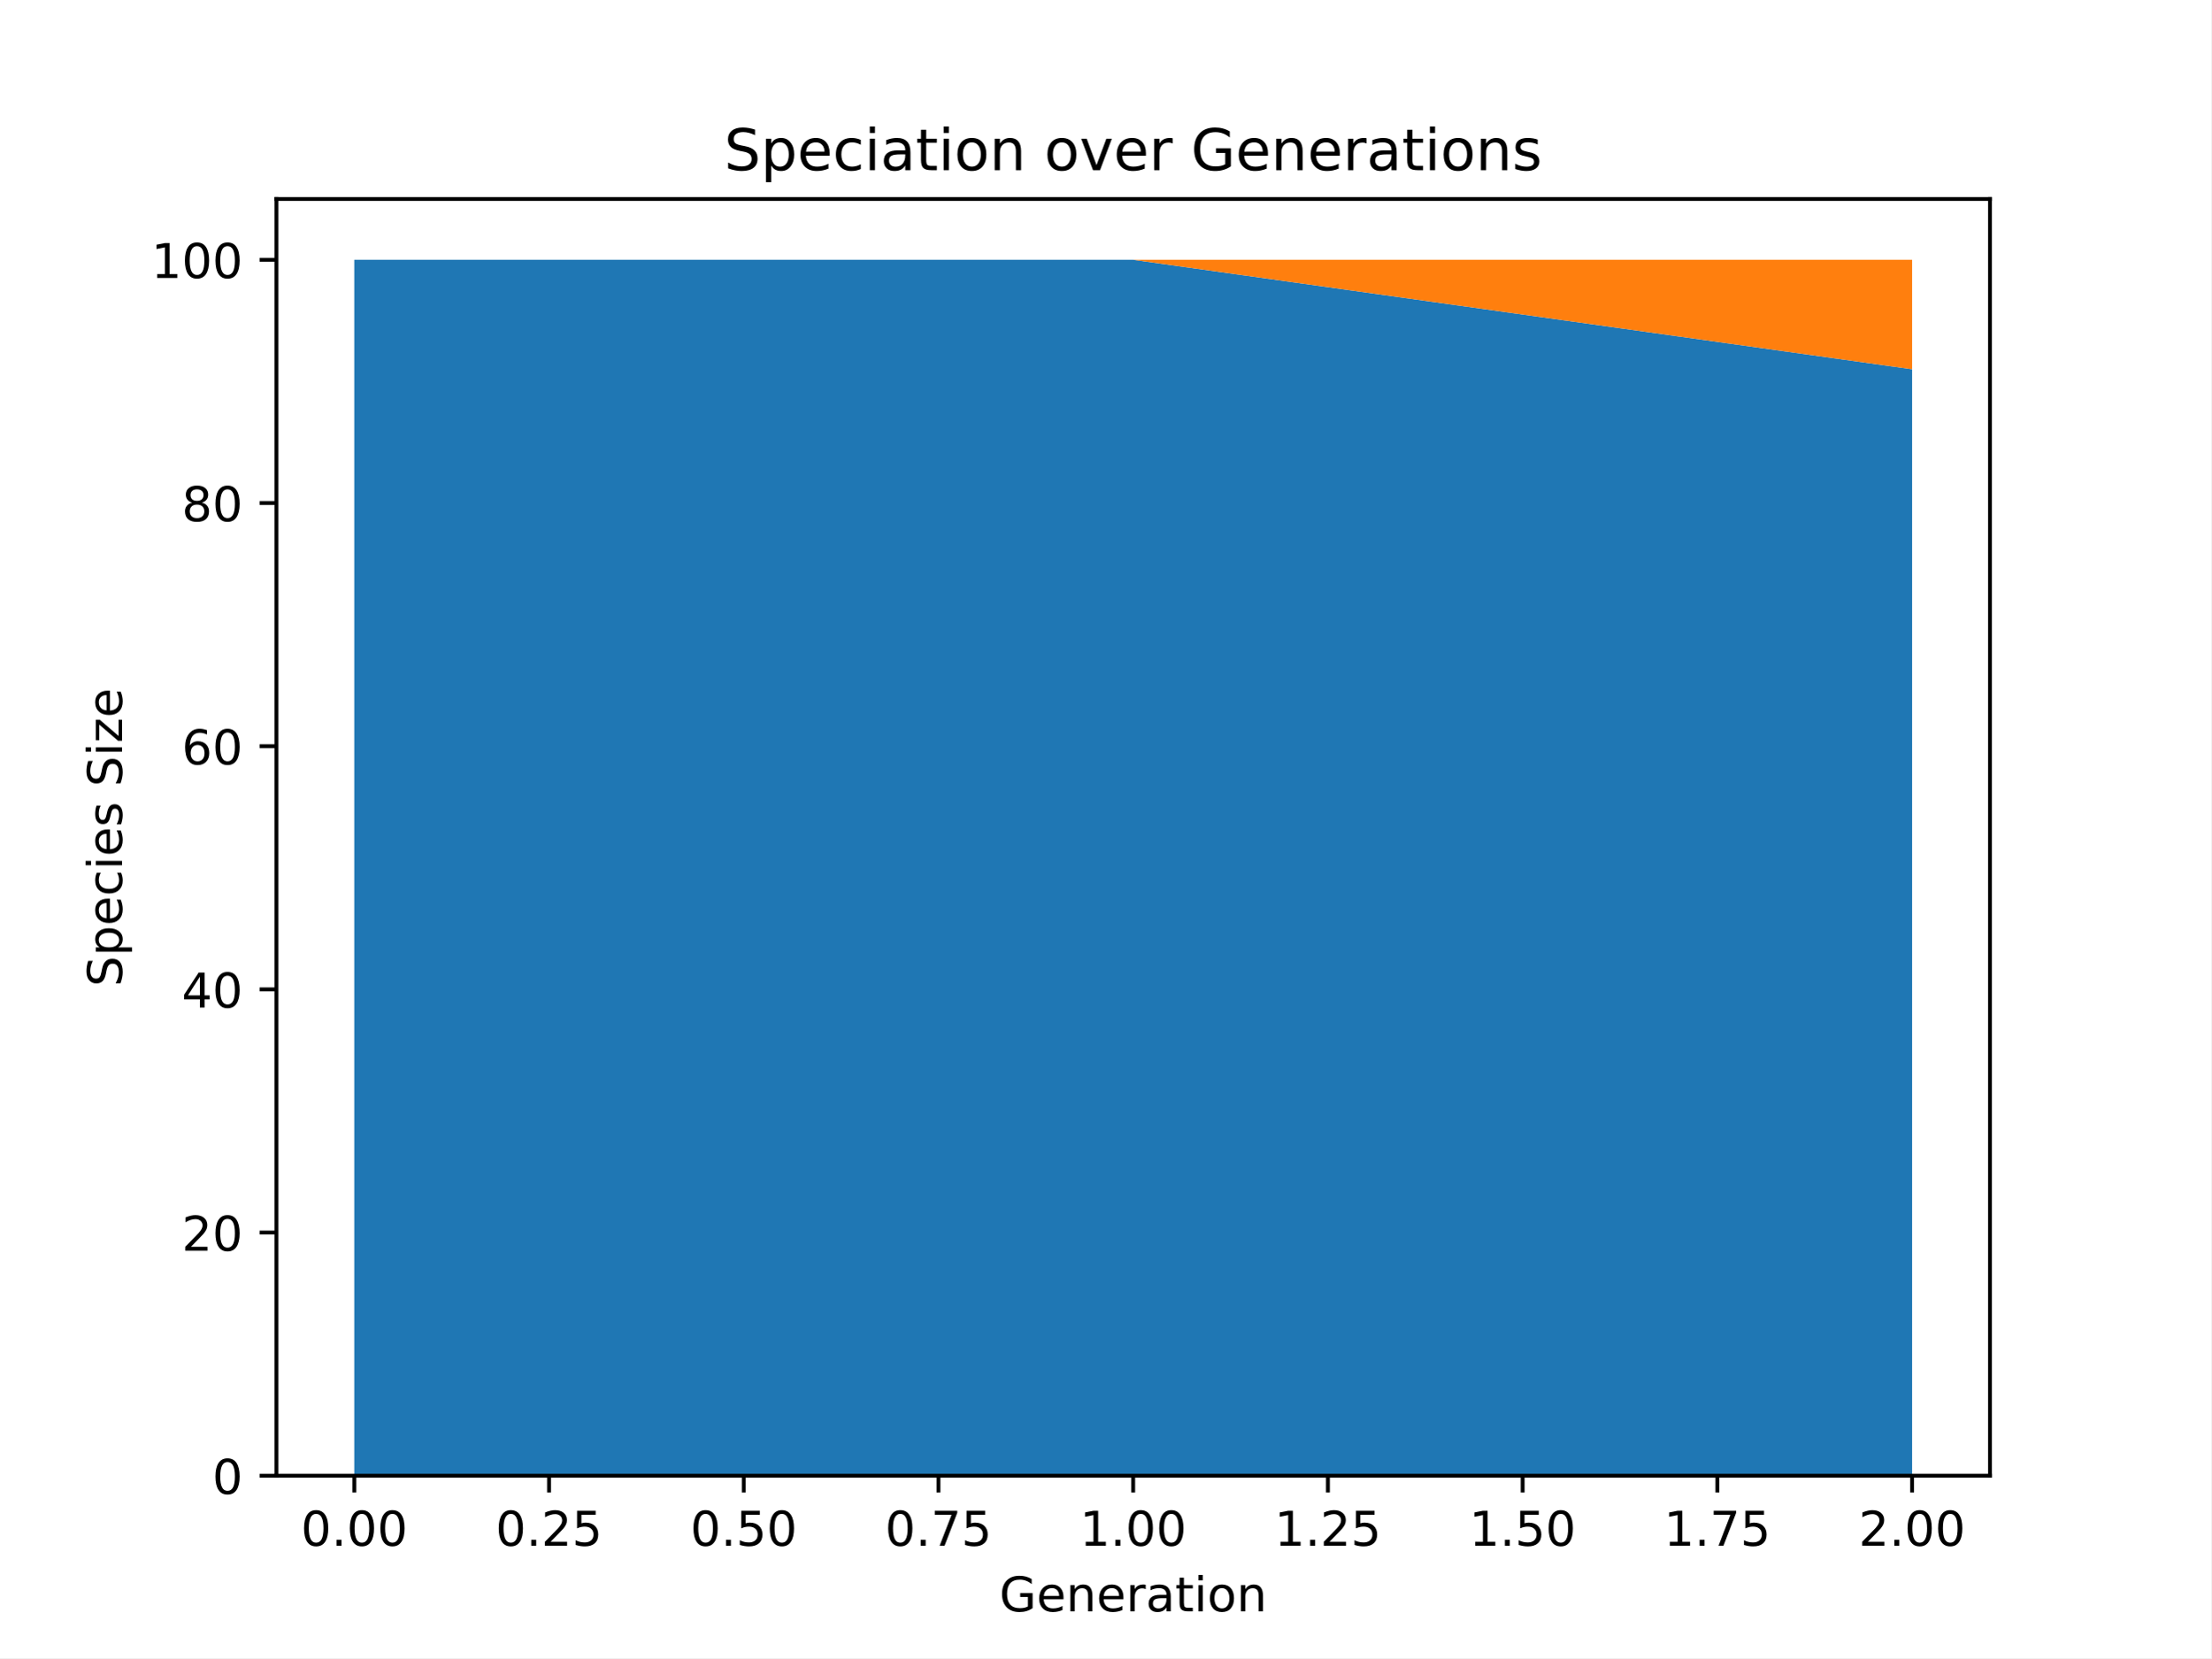
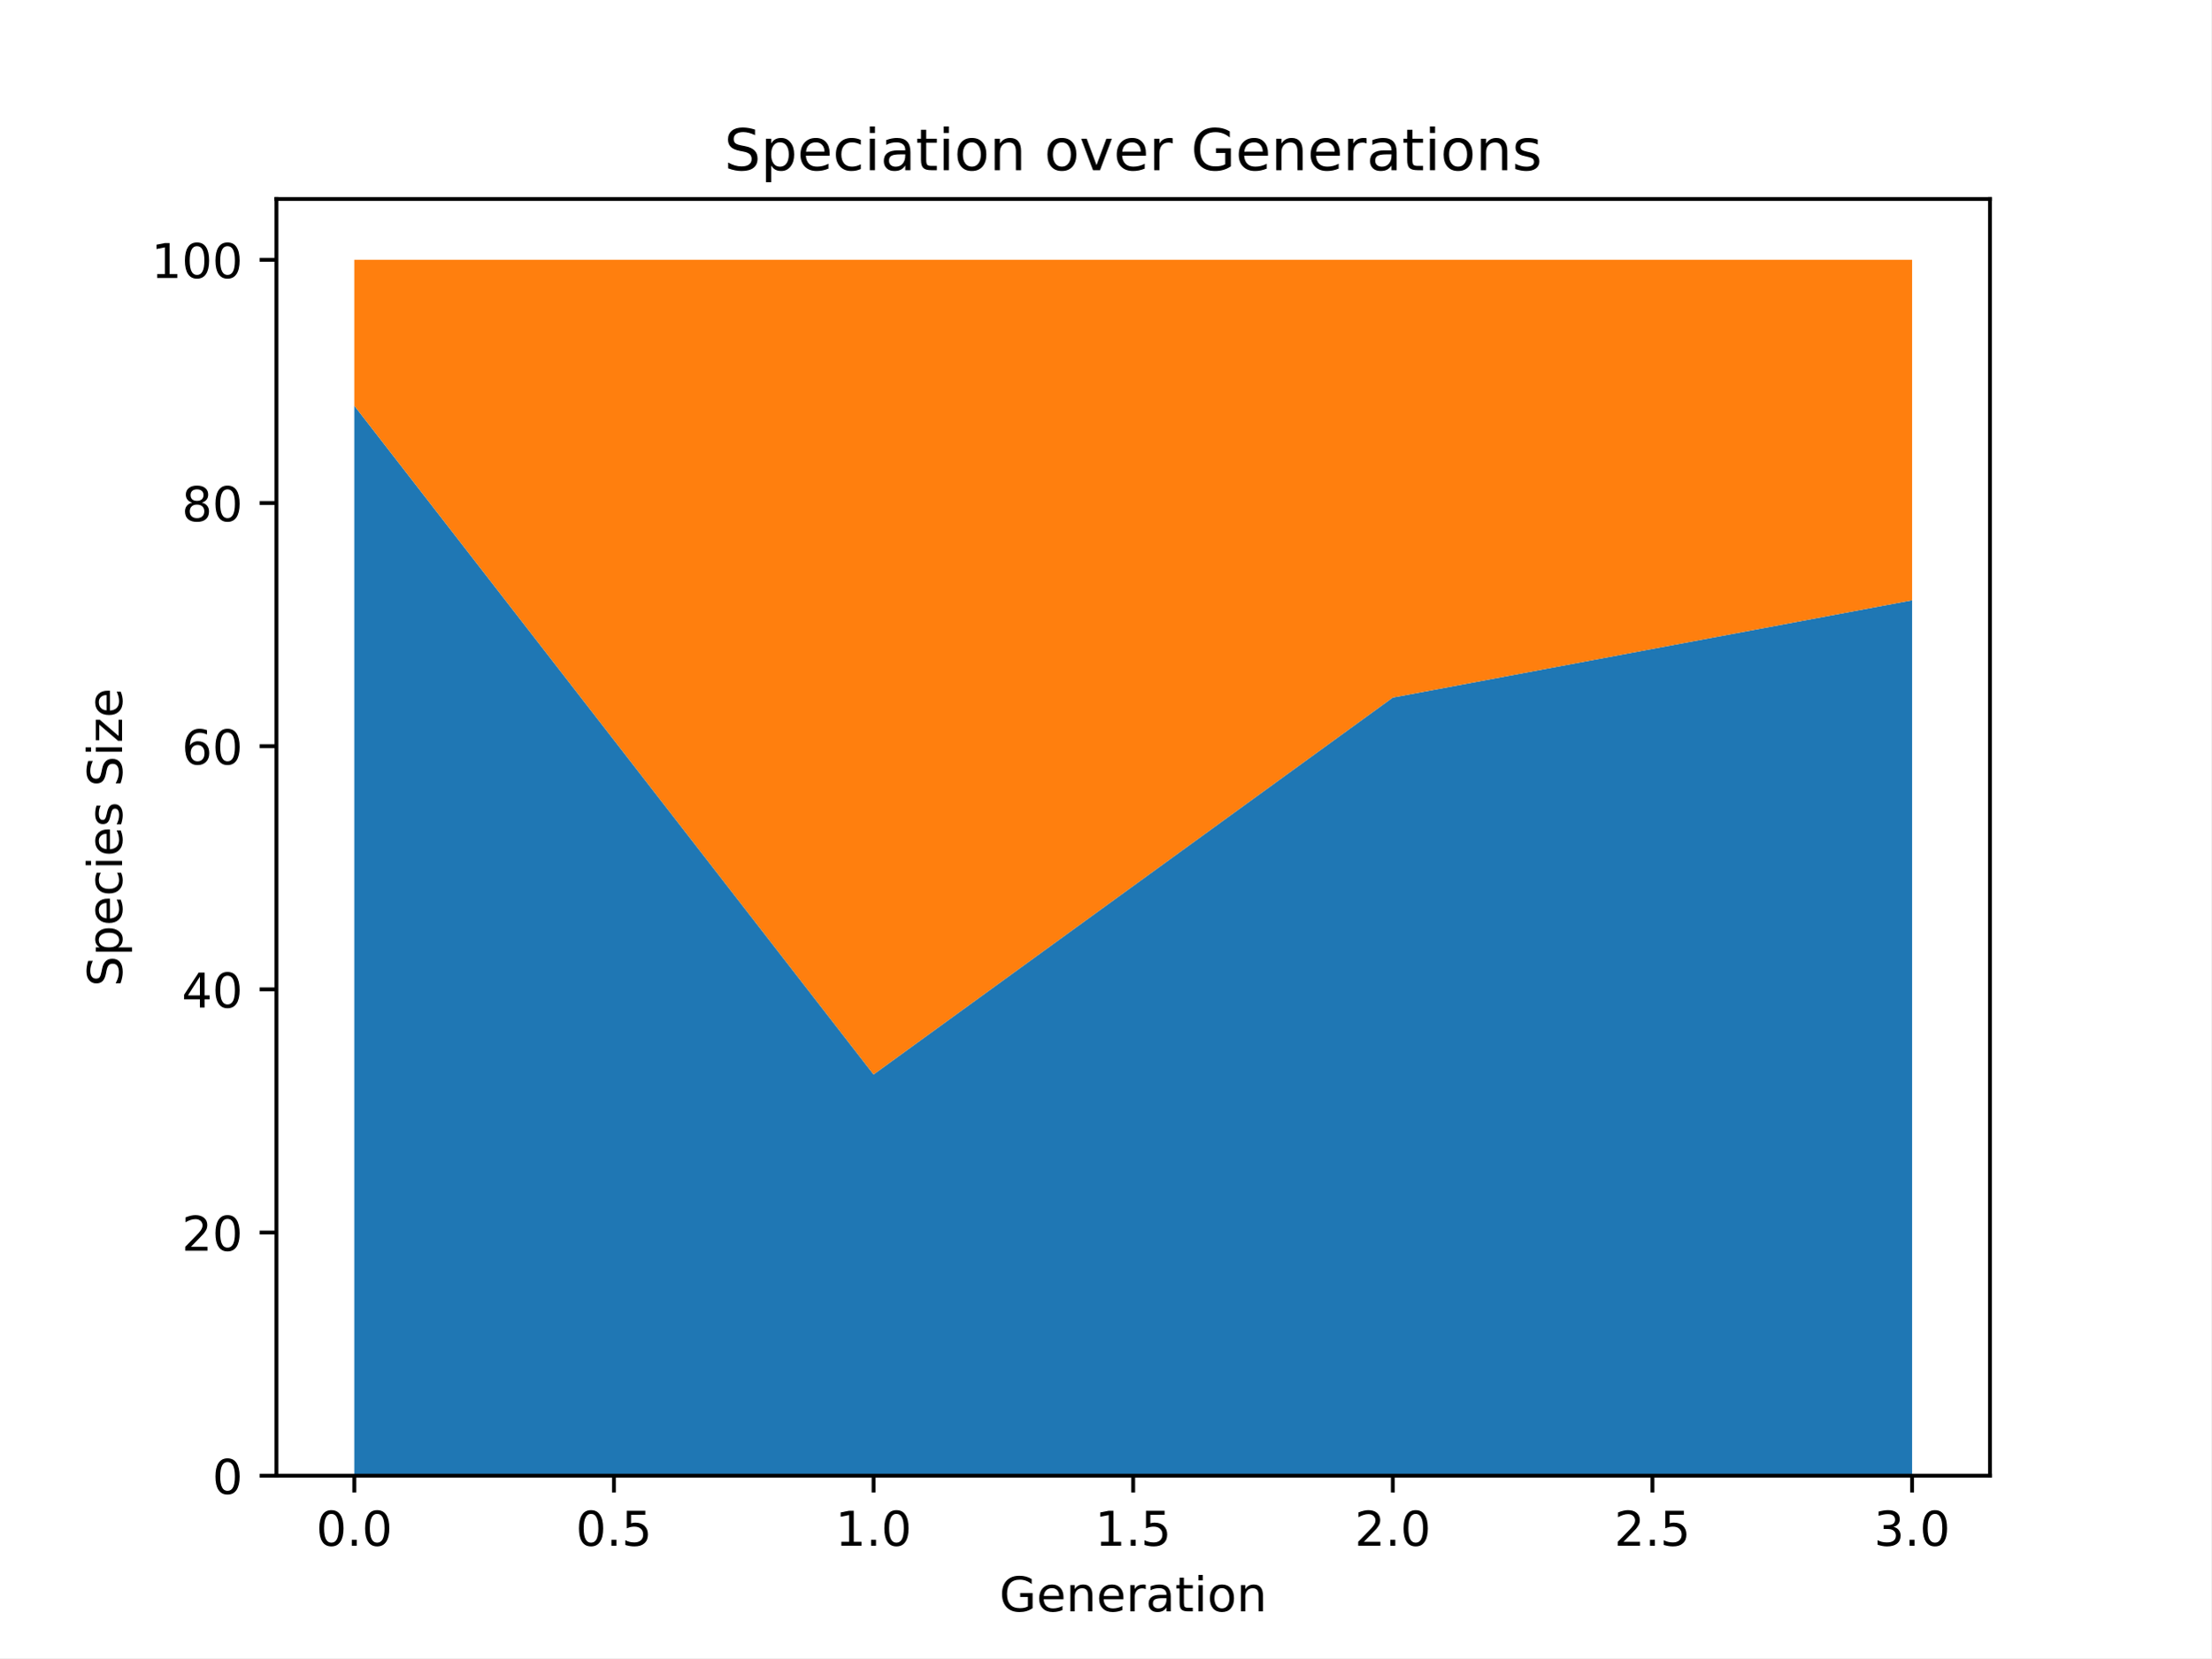
<svg xmlns="http://www.w3.org/2000/svg" xmlns:xlink="http://www.w3.org/1999/xlink" width="460.8pt" height="345.6pt" viewBox="0 0 460.8 345.6" version="1.1">
  <defs>
    <style type="text/css">*{stroke-linejoin: round; stroke-linecap: butt}</style>
  </defs>
  <g id="figure_1">
    <g id="patch_1">
      <path d="M 0 345.6  L 460.8 345.6  L 460.8 0  L 0 0  z " style="fill: #ffffff" />
    </g>
    <g id="axes_1">
      <g id="patch_2">
        <path d="M 57.6 307.584  L 414.72 307.584  L 414.72 41.472  L 57.6 41.472  z " style="fill: #ffffff" />
      </g>
      <g id="FillBetweenPolyCollection_1">
-         <path d="M 73.833 54.144  L 73.833 307.584  L 236.16 307.584  L 398.487 307.584  L 398.487 76.954  L 398.487 76.954  L 236.16 54.144  L 73.833 54.144  z " clip-path="url(#pde1633c27e)" style="fill: #1f77b4" />
+         <path d="M 73.833 84.557  L 73.833 307.584  L 182.051 307.584  L 290.269 307.584  L 398.487 307.584  L 398.487 125.107  L 398.487 125.107  L 290.269 145.382  L 182.051 223.949  L 73.833 84.557  z " clip-path="url(#p8538cfc160)" style="fill: #1f77b4" />
      </g>
      <g id="FillBetweenPolyCollection_2">
-         <path d="M 73.833 54.144  L 73.833 54.144  L 236.16 54.144  L 398.487 76.954  L 398.487 54.144  L 398.487 54.144  L 236.16 54.144  L 73.833 54.144  z " clip-path="url(#pde1633c27e)" style="fill: #ff7f0e" />
+         <path d="M 73.833 54.144  L 73.833 84.557  L 182.051 223.949  L 290.269 145.382  L 398.487 125.107  L 398.487 54.144  L 398.487 54.144  L 290.269 54.144  L 182.051 54.144  L 73.833 54.144  z " clip-path="url(#p8538cfc160)" style="fill: #ff7f0e" />
      </g>
      <g id="matplotlib.axis_1">
        <g id="xtick_1">
          <g id="line2d_1">
            <defs>
-               <path id="m8c06f2ba44" d="M 0 0  L 0 3.5  " style="stroke: #000000; stroke-width: 0.8" />
+               <path id="mf5bf33f0a2" d="M 0 0  L 0 3.5  " style="stroke: #000000; stroke-width: 0.8" />
            </defs>
            <g>
-               <use xlink:href="#m8c06f2ba44" x="73.833" y="307.584" style="stroke: #000000; stroke-width: 0.8" />
+               <use xlink:href="#mf5bf33f0a2" x="73.833" y="307.584" style="stroke: #000000; stroke-width: 0.8" />
            </g>
          </g>
          <g id="text_1">
-             <g transform="translate(62.69991 322.1824) scale(0.1 -0.1)">
+             <g transform="translate(65.88116 322.1824) scale(0.1 -0.1)">
              <defs>
                <path id="DejaVuSans-30" d="M 2034 4250  Q 1547 4250 1301 3770  Q 1056 3291 1056 2328  Q 1056 1369 1301 889  Q 1547 409 2034 409  Q 2525 409 2770 889  Q 3016 1369 3016 2328  Q 3016 3291 2770 3770  Q 2525 4250 2034 4250  z M 2034 4750  Q 2819 4750 3233 4129  Q 3647 3509 3647 2328  Q 3647 1150 3233 529  Q 2819 -91 2034 -91  Q 1250 -91 836 529  Q 422 1150 422 2328  Q 422 3509 836 4129  Q 1250 4750 2034 4750  z " transform="scale(0.015625)" />
                <path id="DejaVuSans-2e" d="M 684 794  L 1344 794  L 1344 0  L 684 0  L 684 794  z " transform="scale(0.015625)" />
              </defs>
              <use xlink:href="#DejaVuSans-30" />
              <use xlink:href="#DejaVuSans-2e" transform="translate(63.62305 0)" />
              <use xlink:href="#DejaVuSans-30" transform="translate(95.41016 0)" />
-               <use xlink:href="#DejaVuSans-30" transform="translate(159.0332 0)" />
            </g>
          </g>
        </g>
        <g id="xtick_2">
          <g id="line2d_2">
            <g>
-               <use xlink:href="#m8c06f2ba44" x="114.415" y="307.584" style="stroke: #000000; stroke-width: 0.8" />
+               <use xlink:href="#mf5bf33f0a2" x="127.942" y="307.584" style="stroke: #000000; stroke-width: 0.8" />
            </g>
          </g>
          <g id="text_2">
-             <g transform="translate(103.2817 322.1824) scale(0.1 -0.1)">
-               <defs>
-                 <path id="DejaVuSans-32" d="M 1228 531  L 3431 531  L 3431 0  L 469 0  L 469 531  Q 828 903 1448 1529  Q 2069 2156 2228 2338  Q 2531 2678 2651 2914  Q 2772 3150 2772 3378  Q 2772 3750 2511 3984  Q 2250 4219 1831 4219  Q 1534 4219 1204 4116  Q 875 4013 500 3803  L 500 4441  Q 881 4594 1212 4672  Q 1544 4750 1819 4750  Q 2544 4750 2975 4387  Q 3406 4025 3406 3419  Q 3406 3131 3298 2873  Q 3191 2616 2906 2266  Q 2828 2175 2409 1742  Q 1991 1309 1228 531  z " transform="scale(0.015625)" />
+             <g transform="translate(119.9903 322.1824) scale(0.1 -0.1)">
+               <defs>
                <path id="DejaVuSans-35" d="M 691 4666  L 3169 4666  L 3169 4134  L 1269 4134  L 1269 2991  Q 1406 3038 1543 3061  Q 1681 3084 1819 3084  Q 2600 3084 3056 2656  Q 3513 2228 3513 1497  Q 3513 744 3044 326  Q 2575 -91 1722 -91  Q 1428 -91 1123 -41  Q 819 9 494 109  L 494 744  Q 775 591 1075 516  Q 1375 441 1709 441  Q 2250 441 2565 725  Q 2881 1009 2881 1497  Q 2881 1984 2565 2268  Q 2250 2553 1709 2553  Q 1456 2553 1204 2497  Q 953 2441 691 2322  L 691 4666  z " transform="scale(0.015625)" />
              </defs>
              <use xlink:href="#DejaVuSans-30" />
              <use xlink:href="#DejaVuSans-2e" transform="translate(63.62305 0)" />
-               <use xlink:href="#DejaVuSans-32" transform="translate(95.41016 0)" />
-               <use xlink:href="#DejaVuSans-35" transform="translate(159.0332 0)" />
+               <use xlink:href="#DejaVuSans-35" transform="translate(95.41016 0)" />
            </g>
          </g>
        </g>
        <g id="xtick_3">
          <g id="line2d_3">
            <g>
-               <use xlink:href="#m8c06f2ba44" x="154.996" y="307.584" style="stroke: #000000; stroke-width: 0.8" />
+               <use xlink:href="#mf5bf33f0a2" x="182.051" y="307.584" style="stroke: #000000; stroke-width: 0.8" />
            </g>
          </g>
          <g id="text_3">
-             <g transform="translate(143.8636 322.1824) scale(0.1 -0.1)">
-               <use xlink:href="#DejaVuSans-30" />
-               <use xlink:href="#DejaVuSans-2e" transform="translate(63.62305 0)" />
-               <use xlink:href="#DejaVuSans-35" transform="translate(95.41016 0)" />
-               <use xlink:href="#DejaVuSans-30" transform="translate(159.0332 0)" />
+             <g transform="translate(174.0993 322.1824) scale(0.1 -0.1)">
+               <defs>
+                 <path id="DejaVuSans-31" d="M 794 531  L 1825 531  L 1825 4091  L 703 3866  L 703 4441  L 1819 4666  L 2450 4666  L 2450 531  L 3481 531  L 3481 0  L 794 0  L 794 531  z " transform="scale(0.015625)" />
+               </defs>
+               <use xlink:href="#DejaVuSans-31" />
+               <use xlink:href="#DejaVuSans-2e" transform="translate(63.62305 0)" />
+               <use xlink:href="#DejaVuSans-30" transform="translate(95.41016 0)" />
            </g>
          </g>
        </g>
        <g id="xtick_4">
          <g id="line2d_4">
            <g>
-               <use xlink:href="#m8c06f2ba44" x="195.578" y="307.584" style="stroke: #000000; stroke-width: 0.8" />
+               <use xlink:href="#mf5bf33f0a2" x="236.16" y="307.584" style="stroke: #000000; stroke-width: 0.8" />
            </g>
          </g>
          <g id="text_4">
-             <g transform="translate(184.4454 322.1824) scale(0.1 -0.1)">
-               <defs>
-                 <path id="DejaVuSans-37" d="M 525 4666  L 3525 4666  L 3525 4397  L 1831 0  L 1172 0  L 2766 4134  L 525 4134  L 525 4666  z " transform="scale(0.015625)" />
-               </defs>
-               <use xlink:href="#DejaVuSans-30" />
-               <use xlink:href="#DejaVuSans-2e" transform="translate(63.62305 0)" />
-               <use xlink:href="#DejaVuSans-37" transform="translate(95.41016 0)" />
-               <use xlink:href="#DejaVuSans-35" transform="translate(159.0332 0)" />
+             <g transform="translate(228.2084 322.1824) scale(0.1 -0.1)">
+               <use xlink:href="#DejaVuSans-31" />
+               <use xlink:href="#DejaVuSans-2e" transform="translate(63.62305 0)" />
+               <use xlink:href="#DejaVuSans-35" transform="translate(95.41016 0)" />
            </g>
          </g>
        </g>
        <g id="xtick_5">
          <g id="line2d_5">
            <g>
-               <use xlink:href="#m8c06f2ba44" x="236.16" y="307.584" style="stroke: #000000; stroke-width: 0.8" />
+               <use xlink:href="#mf5bf33f0a2" x="290.269" y="307.584" style="stroke: #000000; stroke-width: 0.8" />
            </g>
          </g>
          <g id="text_5">
-             <g transform="translate(225.0272 322.1824) scale(0.1 -0.1)">
-               <defs>
-                 <path id="DejaVuSans-31" d="M 794 531  L 1825 531  L 1825 4091  L 703 3866  L 703 4441  L 1819 4666  L 2450 4666  L 2450 531  L 3481 531  L 3481 0  L 794 0  L 794 531  z " transform="scale(0.015625)" />
-               </defs>
-               <use xlink:href="#DejaVuSans-31" />
+             <g transform="translate(282.3175 322.1824) scale(0.1 -0.1)">
+               <defs>
+                 <path id="DejaVuSans-32" d="M 1228 531  L 3431 531  L 3431 0  L 469 0  L 469 531  Q 828 903 1448 1529  Q 2069 2156 2228 2338  Q 2531 2678 2651 2914  Q 2772 3150 2772 3378  Q 2772 3750 2511 3984  Q 2250 4219 1831 4219  Q 1534 4219 1204 4116  Q 875 4013 500 3803  L 500 4441  Q 881 4594 1212 4672  Q 1544 4750 1819 4750  Q 2544 4750 2975 4387  Q 3406 4025 3406 3419  Q 3406 3131 3298 2873  Q 3191 2616 2906 2266  Q 2828 2175 2409 1742  Q 1991 1309 1228 531  z " transform="scale(0.015625)" />
+               </defs>
+               <use xlink:href="#DejaVuSans-32" />
              <use xlink:href="#DejaVuSans-2e" transform="translate(63.62305 0)" />
              <use xlink:href="#DejaVuSans-30" transform="translate(95.41016 0)" />
-               <use xlink:href="#DejaVuSans-30" transform="translate(159.0332 0)" />
            </g>
          </g>
        </g>
        <g id="xtick_6">
          <g id="line2d_6">
            <g>
-               <use xlink:href="#m8c06f2ba44" x="276.742" y="307.584" style="stroke: #000000; stroke-width: 0.8" />
+               <use xlink:href="#mf5bf33f0a2" x="344.378" y="307.584" style="stroke: #000000; stroke-width: 0.8" />
            </g>
          </g>
          <g id="text_6">
-             <g transform="translate(265.609 322.1824) scale(0.1 -0.1)">
-               <use xlink:href="#DejaVuSans-31" />
-               <use xlink:href="#DejaVuSans-2e" transform="translate(63.62305 0)" />
-               <use xlink:href="#DejaVuSans-32" transform="translate(95.41016 0)" />
-               <use xlink:href="#DejaVuSans-35" transform="translate(159.0332 0)" />
+             <g transform="translate(336.4266 322.1824) scale(0.1 -0.1)">
+               <use xlink:href="#DejaVuSans-32" />
+               <use xlink:href="#DejaVuSans-2e" transform="translate(63.62305 0)" />
+               <use xlink:href="#DejaVuSans-35" transform="translate(95.41016 0)" />
            </g>
          </g>
        </g>
        <g id="xtick_7">
          <g id="line2d_7">
            <g>
-               <use xlink:href="#m8c06f2ba44" x="317.324" y="307.584" style="stroke: #000000; stroke-width: 0.8" />
+               <use xlink:href="#mf5bf33f0a2" x="398.487" y="307.584" style="stroke: #000000; stroke-width: 0.8" />
            </g>
          </g>
          <g id="text_7">
-             <g transform="translate(306.1908 322.1824) scale(0.1 -0.1)">
-               <use xlink:href="#DejaVuSans-31" />
-               <use xlink:href="#DejaVuSans-2e" transform="translate(63.62305 0)" />
-               <use xlink:href="#DejaVuSans-35" transform="translate(95.41016 0)" />
-               <use xlink:href="#DejaVuSans-30" transform="translate(159.0332 0)" />
-             </g>
-           </g>
-         </g>
-         <g id="xtick_8">
-           <g id="line2d_8">
-             <g>
-               <use xlink:href="#m8c06f2ba44" x="357.905" y="307.584" style="stroke: #000000; stroke-width: 0.8" />
-             </g>
-           </g>
-           <g id="text_8">
-             <g transform="translate(346.7726 322.1824) scale(0.1 -0.1)">
-               <use xlink:href="#DejaVuSans-31" />
-               <use xlink:href="#DejaVuSans-2e" transform="translate(63.62305 0)" />
-               <use xlink:href="#DejaVuSans-37" transform="translate(95.41016 0)" />
-               <use xlink:href="#DejaVuSans-35" transform="translate(159.0332 0)" />
-             </g>
-           </g>
-         </g>
-         <g id="xtick_9">
-           <g id="line2d_9">
-             <g>
-               <use xlink:href="#m8c06f2ba44" x="398.487" y="307.584" style="stroke: #000000; stroke-width: 0.8" />
-             </g>
-           </g>
-           <g id="text_9">
-             <g transform="translate(387.3545 322.1824) scale(0.1 -0.1)">
-               <use xlink:href="#DejaVuSans-32" />
+             <g transform="translate(390.5357 322.1824) scale(0.1 -0.1)">
+               <defs>
+                 <path id="DejaVuSans-33" d="M 2597 2516  Q 3050 2419 3304 2112  Q 3559 1806 3559 1356  Q 3559 666 3084 287  Q 2609 -91 1734 -91  Q 1441 -91 1130 -33  Q 819 25 488 141  L 488 750  Q 750 597 1062 519  Q 1375 441 1716 441  Q 2309 441 2620 675  Q 2931 909 2931 1356  Q 2931 1769 2642 2001  Q 2353 2234 1838 2234  L 1294 2234  L 1294 2753  L 1863 2753  Q 2328 2753 2575 2939  Q 2822 3125 2822 3475  Q 2822 3834 2567 4026  Q 2313 4219 1838 4219  Q 1578 4219 1281 4162  Q 984 4106 628 3988  L 628 4550  Q 988 4650 1302 4700  Q 1616 4750 1894 4750  Q 2613 4750 3031 4423  Q 3450 4097 3450 3541  Q 3450 3153 3228 2886  Q 3006 2619 2597 2516  z " transform="scale(0.015625)" />
+               </defs>
+               <use xlink:href="#DejaVuSans-33" />
              <use xlink:href="#DejaVuSans-2e" transform="translate(63.62305 0)" />
              <use xlink:href="#DejaVuSans-30" transform="translate(95.41016 0)" />
-               <use xlink:href="#DejaVuSans-30" transform="translate(159.0332 0)" />
-             </g>
-           </g>
-         </g>
-         <g id="text_10">
+             </g>
+           </g>
+         </g>
+         <g id="text_8">
          <g transform="translate(208.267 335.8606) scale(0.1 -0.1)">
            <defs>
              <path id="DejaVuSans-47" d="M 3809 666  L 3809 1919  L 2778 1919  L 2778 2438  L 4434 2438  L 4434 434  Q 4069 175 3628 42  Q 3188 -91 2688 -91  Q 1594 -91 976 548  Q 359 1188 359 2328  Q 359 3472 976 4111  Q 1594 4750 2688 4750  Q 3144 4750 3555 4637  Q 3966 4525 4313 4306  L 4313 3634  Q 3963 3931 3569 4081  Q 3175 4231 2741 4231  Q 1884 4231 1454 3753  Q 1025 3275 1025 2328  Q 1025 1384 1454 906  Q 1884 428 2741 428  Q 3075 428 3337 486  Q 3600 544 3809 666  z " transform="scale(0.015625)" />
              <path id="DejaVuSans-65" d="M 3597 1894  L 3597 1613  L 953 1613  Q 991 1019 1311 708  Q 1631 397 2203 397  Q 2534 397 2845 478  Q 3156 559 3463 722  L 3463 178  Q 3153 47 2828 -22  Q 2503 -91 2169 -91  Q 1331 -91 842 396  Q 353 884 353 1716  Q 353 2575 817 3079  Q 1281 3584 2069 3584  Q 2775 3584 3186 3129  Q 3597 2675 3597 1894  z M 3022 2063  Q 3016 2534 2758 2815  Q 2500 3097 2075 3097  Q 1594 3097 1305 2825  Q 1016 2553 972 2059  L 3022 2063  z " transform="scale(0.015625)" />
              <path id="DejaVuSans-6e" d="M 3513 2113  L 3513 0  L 2938 0  L 2938 2094  Q 2938 2591 2744 2837  Q 2550 3084 2163 3084  Q 1697 3084 1428 2787  Q 1159 2491 1159 1978  L 1159 0  L 581 0  L 581 3500  L 1159 3500  L 1159 2956  Q 1366 3272 1645 3428  Q 1925 3584 2291 3584  Q 2894 3584 3203 3211  Q 3513 2838 3513 2113  z " transform="scale(0.015625)" />
              <path id="DejaVuSans-72" d="M 2631 2963  Q 2534 3019 2420 3045  Q 2306 3072 2169 3072  Q 1681 3072 1420 2755  Q 1159 2438 1159 1844  L 1159 0  L 581 0  L 581 3500  L 1159 3500  L 1159 2956  Q 1341 3275 1631 3429  Q 1922 3584 2338 3584  Q 2397 3584 2469 3576  Q 2541 3569 2628 3553  L 2631 2963  z " transform="scale(0.015625)" />
              <path id="DejaVuSans-61" d="M 2194 1759  Q 1497 1759 1228 1600  Q 959 1441 959 1056  Q 959 750 1161 570  Q 1363 391 1709 391  Q 2188 391 2477 730  Q 2766 1069 2766 1631  L 2766 1759  L 2194 1759  z M 3341 1997  L 3341 0  L 2766 0  L 2766 531  Q 2569 213 2275 61  Q 1981 -91 1556 -91  Q 1019 -91 701 211  Q 384 513 384 1019  Q 384 1609 779 1909  Q 1175 2209 1959 2209  L 2766 2209  L 2766 2266  Q 2766 2663 2505 2880  Q 2244 3097 1772 3097  Q 1472 3097 1187 3025  Q 903 2953 641 2809  L 641 3341  Q 956 3463 1253 3523  Q 1550 3584 1831 3584  Q 2591 3584 2966 3190  Q 3341 2797 3341 1997  z " transform="scale(0.015625)" />
              <path id="DejaVuSans-74" d="M 1172 4494  L 1172 3500  L 2356 3500  L 2356 3053  L 1172 3053  L 1172 1153  Q 1172 725 1289 603  Q 1406 481 1766 481  L 2356 481  L 2356 0  L 1766 0  Q 1100 0 847 248  Q 594 497 594 1153  L 594 3053  L 172 3053  L 172 3500  L 594 3500  L 594 4494  L 1172 4494  z " transform="scale(0.015625)" />
              <path id="DejaVuSans-69" d="M 603 3500  L 1178 3500  L 1178 0  L 603 0  L 603 3500  z M 603 4863  L 1178 4863  L 1178 4134  L 603 4134  L 603 4863  z " transform="scale(0.015625)" />
              <path id="DejaVuSans-6f" d="M 1959 3097  Q 1497 3097 1228 2736  Q 959 2375 959 1747  Q 959 1119 1226 758  Q 1494 397 1959 397  Q 2419 397 2687 759  Q 2956 1122 2956 1747  Q 2956 2369 2687 2733  Q 2419 3097 1959 3097  z M 1959 3584  Q 2709 3584 3137 3096  Q 3566 2609 3566 1747  Q 3566 888 3137 398  Q 2709 -91 1959 -91  Q 1206 -91 779 398  Q 353 888 353 1747  Q 353 2609 779 3096  Q 1206 3584 1959 3584  z " transform="scale(0.015625)" />
            </defs>
            <use xlink:href="#DejaVuSans-47" />
            <use xlink:href="#DejaVuSans-65" transform="translate(77.49023 0)" />
            <use xlink:href="#DejaVuSans-6e" transform="translate(139.0137 0)" />
            <use xlink:href="#DejaVuSans-65" transform="translate(202.3926 0)" />
            <use xlink:href="#DejaVuSans-72" transform="translate(263.916 0)" />
            <use xlink:href="#DejaVuSans-61" transform="translate(305.0293 0)" />
            <use xlink:href="#DejaVuSans-74" transform="translate(366.3086 0)" />
            <use xlink:href="#DejaVuSans-69" transform="translate(405.5176 0)" />
            <use xlink:href="#DejaVuSans-6f" transform="translate(433.3008 0)" />
            <use xlink:href="#DejaVuSans-6e" transform="translate(494.4824 0)" />
          </g>
        </g>
      </g>
      <g id="matplotlib.axis_2">
        <g id="ytick_1">
-           <g id="line2d_10">
+           <g id="line2d_8">
            <defs>
-               <path id="mff5cf81345" d="M 0 0  L -3.5 0  " style="stroke: #000000; stroke-width: 0.8" />
+               <path id="m90bcb122d8" d="M 0 0  L -3.5 0  " style="stroke: #000000; stroke-width: 0.8" />
            </defs>
            <g>
-               <use xlink:href="#mff5cf81345" x="57.6" y="307.584" style="stroke: #000000; stroke-width: 0.8" />
-             </g>
-           </g>
-           <g id="text_11">
+               <use xlink:href="#m90bcb122d8" x="57.6" y="307.584" style="stroke: #000000; stroke-width: 0.8" />
+             </g>
+           </g>
+           <g id="text_9">
            <g transform="translate(44.2375 311.3832) scale(0.1 -0.1)">
              <use xlink:href="#DejaVuSans-30" />
            </g>
          </g>
        </g>
        <g id="ytick_2">
-           <g id="line2d_11">
-             <g>
-               <use xlink:href="#mff5cf81345" x="57.6" y="256.896" style="stroke: #000000; stroke-width: 0.8" />
-             </g>
-           </g>
-           <g id="text_12">
+           <g id="line2d_9">
+             <g>
+               <use xlink:href="#m90bcb122d8" x="57.6" y="256.896" style="stroke: #000000; stroke-width: 0.8" />
+             </g>
+           </g>
+           <g id="text_10">
            <g transform="translate(37.875 260.6952) scale(0.1 -0.1)">
              <use xlink:href="#DejaVuSans-32" />
              <use xlink:href="#DejaVuSans-30" transform="translate(63.62305 0)" />
            </g>
          </g>
        </g>
        <g id="ytick_3">
+           <g id="line2d_10">
+             <g>
+               <use xlink:href="#m90bcb122d8" x="57.6" y="206.208" style="stroke: #000000; stroke-width: 0.8" />
+             </g>
+           </g>
+           <g id="text_11">
+             <g transform="translate(37.875 210.0072) scale(0.1 -0.1)">
+               <defs>
+                 <path id="DejaVuSans-34" d="M 2419 4116  L 825 1625  L 2419 1625  L 2419 4116  z M 2253 4666  L 3047 4666  L 3047 1625  L 3713 1625  L 3713 1100  L 3047 1100  L 3047 0  L 2419 0  L 2419 1100  L 313 1100  L 313 1709  L 2253 4666  z " transform="scale(0.015625)" />
+               </defs>
+               <use xlink:href="#DejaVuSans-34" />
+               <use xlink:href="#DejaVuSans-30" transform="translate(63.62305 0)" />
+             </g>
+           </g>
+         </g>
+         <g id="ytick_4">
+           <g id="line2d_11">
+             <g>
+               <use xlink:href="#m90bcb122d8" x="57.6" y="155.52" style="stroke: #000000; stroke-width: 0.8" />
+             </g>
+           </g>
+           <g id="text_12">
+             <g transform="translate(37.875 159.3192) scale(0.1 -0.1)">
+               <defs>
+                 <path id="DejaVuSans-36" d="M 2113 2584  Q 1688 2584 1439 2293  Q 1191 2003 1191 1497  Q 1191 994 1439 701  Q 1688 409 2113 409  Q 2538 409 2786 701  Q 3034 994 3034 1497  Q 3034 2003 2786 2293  Q 2538 2584 2113 2584  z M 3366 4563  L 3366 3988  Q 3128 4100 2886 4159  Q 2644 4219 2406 4219  Q 1781 4219 1451 3797  Q 1122 3375 1075 2522  Q 1259 2794 1537 2939  Q 1816 3084 2150 3084  Q 2853 3084 3261 2657  Q 3669 2231 3669 1497  Q 3669 778 3244 343  Q 2819 -91 2113 -91  Q 1303 -91 875 529  Q 447 1150 447 2328  Q 447 3434 972 4092  Q 1497 4750 2381 4750  Q 2619 4750 2861 4703  Q 3103 4656 3366 4563  z " transform="scale(0.015625)" />
+               </defs>
+               <use xlink:href="#DejaVuSans-36" />
+               <use xlink:href="#DejaVuSans-30" transform="translate(63.62305 0)" />
+             </g>
+           </g>
+         </g>
+         <g id="ytick_5">
          <g id="line2d_12">
            <g>
-               <use xlink:href="#mff5cf81345" x="57.6" y="206.208" style="stroke: #000000; stroke-width: 0.8" />
+               <use xlink:href="#m90bcb122d8" x="57.6" y="104.832" style="stroke: #000000; stroke-width: 0.8" />
            </g>
          </g>
          <g id="text_13">
-             <g transform="translate(37.875 210.0072) scale(0.1 -0.1)">
-               <defs>
-                 <path id="DejaVuSans-34" d="M 2419 4116  L 825 1625  L 2419 1625  L 2419 4116  z M 2253 4666  L 3047 4666  L 3047 1625  L 3713 1625  L 3713 1100  L 3047 1100  L 3047 0  L 2419 0  L 2419 1100  L 313 1100  L 313 1709  L 2253 4666  z " transform="scale(0.015625)" />
-               </defs>
-               <use xlink:href="#DejaVuSans-34" />
-               <use xlink:href="#DejaVuSans-30" transform="translate(63.62305 0)" />
-             </g>
-           </g>
-         </g>
-         <g id="ytick_4">
+             <g transform="translate(37.875 108.6312) scale(0.1 -0.1)">
+               <defs>
+                 <path id="DejaVuSans-38" d="M 2034 2216  Q 1584 2216 1326 1975  Q 1069 1734 1069 1313  Q 1069 891 1326 650  Q 1584 409 2034 409  Q 2484 409 2743 651  Q 3003 894 3003 1313  Q 3003 1734 2745 1975  Q 2488 2216 2034 2216  z M 1403 2484  Q 997 2584 770 2862  Q 544 3141 544 3541  Q 544 4100 942 4425  Q 1341 4750 2034 4750  Q 2731 4750 3128 4425  Q 3525 4100 3525 3541  Q 3525 3141 3298 2862  Q 3072 2584 2669 2484  Q 3125 2378 3379 2068  Q 3634 1759 3634 1313  Q 3634 634 3220 271  Q 2806 -91 2034 -91  Q 1263 -91 848 271  Q 434 634 434 1313  Q 434 1759 690 2068  Q 947 2378 1403 2484  z M 1172 3481  Q 1172 3119 1398 2916  Q 1625 2713 2034 2713  Q 2441 2713 2670 2916  Q 2900 3119 2900 3481  Q 2900 3844 2670 4047  Q 2441 4250 2034 4250  Q 1625 4250 1398 4047  Q 1172 3844 1172 3481  z " transform="scale(0.015625)" />
+               </defs>
+               <use xlink:href="#DejaVuSans-38" />
+               <use xlink:href="#DejaVuSans-30" transform="translate(63.62305 0)" />
+             </g>
+           </g>
+         </g>
+         <g id="ytick_6">
          <g id="line2d_13">
            <g>
-               <use xlink:href="#mff5cf81345" x="57.6" y="155.52" style="stroke: #000000; stroke-width: 0.8" />
+               <use xlink:href="#m90bcb122d8" x="57.6" y="54.144" style="stroke: #000000; stroke-width: 0.8" />
            </g>
          </g>
          <g id="text_14">
-             <g transform="translate(37.875 159.3192) scale(0.1 -0.1)">
-               <defs>
-                 <path id="DejaVuSans-36" d="M 2113 2584  Q 1688 2584 1439 2293  Q 1191 2003 1191 1497  Q 1191 994 1439 701  Q 1688 409 2113 409  Q 2538 409 2786 701  Q 3034 994 3034 1497  Q 3034 2003 2786 2293  Q 2538 2584 2113 2584  z M 3366 4563  L 3366 3988  Q 3128 4100 2886 4159  Q 2644 4219 2406 4219  Q 1781 4219 1451 3797  Q 1122 3375 1075 2522  Q 1259 2794 1537 2939  Q 1816 3084 2150 3084  Q 2853 3084 3261 2657  Q 3669 2231 3669 1497  Q 3669 778 3244 343  Q 2819 -91 2113 -91  Q 1303 -91 875 529  Q 447 1150 447 2328  Q 447 3434 972 4092  Q 1497 4750 2381 4750  Q 2619 4750 2861 4703  Q 3103 4656 3366 4563  z " transform="scale(0.015625)" />
-               </defs>
-               <use xlink:href="#DejaVuSans-36" />
-               <use xlink:href="#DejaVuSans-30" transform="translate(63.62305 0)" />
-             </g>
-           </g>
-         </g>
-         <g id="ytick_5">
-           <g id="line2d_14">
-             <g>
-               <use xlink:href="#mff5cf81345" x="57.6" y="104.832" style="stroke: #000000; stroke-width: 0.8" />
-             </g>
-           </g>
-           <g id="text_15">
-             <g transform="translate(37.875 108.6312) scale(0.1 -0.1)">
-               <defs>
-                 <path id="DejaVuSans-38" d="M 2034 2216  Q 1584 2216 1326 1975  Q 1069 1734 1069 1313  Q 1069 891 1326 650  Q 1584 409 2034 409  Q 2484 409 2743 651  Q 3003 894 3003 1313  Q 3003 1734 2745 1975  Q 2488 2216 2034 2216  z M 1403 2484  Q 997 2584 770 2862  Q 544 3141 544 3541  Q 544 4100 942 4425  Q 1341 4750 2034 4750  Q 2731 4750 3128 4425  Q 3525 4100 3525 3541  Q 3525 3141 3298 2862  Q 3072 2584 2669 2484  Q 3125 2378 3379 2068  Q 3634 1759 3634 1313  Q 3634 634 3220 271  Q 2806 -91 2034 -91  Q 1263 -91 848 271  Q 434 634 434 1313  Q 434 1759 690 2068  Q 947 2378 1403 2484  z M 1172 3481  Q 1172 3119 1398 2916  Q 1625 2713 2034 2713  Q 2441 2713 2670 2916  Q 2900 3119 2900 3481  Q 2900 3844 2670 4047  Q 2441 4250 2034 4250  Q 1625 4250 1398 4047  Q 1172 3844 1172 3481  z " transform="scale(0.015625)" />
-               </defs>
-               <use xlink:href="#DejaVuSans-38" />
-               <use xlink:href="#DejaVuSans-30" transform="translate(63.62305 0)" />
-             </g>
-           </g>
-         </g>
-         <g id="ytick_6">
-           <g id="line2d_15">
-             <g>
-               <use xlink:href="#mff5cf81345" x="57.6" y="54.144" style="stroke: #000000; stroke-width: 0.8" />
-             </g>
-           </g>
-           <g id="text_16">
            <g transform="translate(31.5125 57.94322) scale(0.1 -0.1)">
              <use xlink:href="#DejaVuSans-31" />
              <use xlink:href="#DejaVuSans-30" transform="translate(63.62305 0)" />
              <use xlink:href="#DejaVuSans-30" transform="translate(127.2461 0)" />
            </g>
          </g>
        </g>
-         <g id="text_17">
+         <g id="text_15">
          <g transform="translate(25.43281 205.6257) rotate(-90) scale(0.1 -0.1)">
            <defs>
              <path id="DejaVuSans-53" d="M 3425 4513  L 3425 3897  Q 3066 4069 2747 4153  Q 2428 4238 2131 4238  Q 1616 4238 1336 4038  Q 1056 3838 1056 3469  Q 1056 3159 1242 3001  Q 1428 2844 1947 2747  L 2328 2669  Q 3034 2534 3370 2195  Q 3706 1856 3706 1288  Q 3706 609 3251 259  Q 2797 -91 1919 -91  Q 1588 -91 1214 -16  Q 841 59 441 206  L 441 856  Q 825 641 1194 531  Q 1563 422 1919 422  Q 2459 422 2753 634  Q 3047 847 3047 1241  Q 3047 1584 2836 1778  Q 2625 1972 2144 2069  L 1759 2144  Q 1053 2284 737 2584  Q 422 2884 422 3419  Q 422 4038 858 4394  Q 1294 4750 2059 4750  Q 2388 4750 2728 4690  Q 3069 4631 3425 4513  z " transform="scale(0.015625)" />
              <path id="DejaVuSans-70" d="M 1159 525  L 1159 -1331  L 581 -1331  L 581 3500  L 1159 3500  L 1159 2969  Q 1341 3281 1617 3432  Q 1894 3584 2278 3584  Q 2916 3584 3314 3078  Q 3713 2572 3713 1747  Q 3713 922 3314 415  Q 2916 -91 2278 -91  Q 1894 -91 1617 61  Q 1341 213 1159 525  z M 3116 1747  Q 3116 2381 2855 2742  Q 2594 3103 2138 3103  Q 1681 3103 1420 2742  Q 1159 2381 1159 1747  Q 1159 1113 1420 752  Q 1681 391 2138 391  Q 2594 391 2855 752  Q 3116 1113 3116 1747  z " transform="scale(0.015625)" />
              <path id="DejaVuSans-63" d="M 3122 3366  L 3122 2828  Q 2878 2963 2633 3030  Q 2388 3097 2138 3097  Q 1578 3097 1268 2742  Q 959 2388 959 1747  Q 959 1106 1268 751  Q 1578 397 2138 397  Q 2388 397 2633 464  Q 2878 531 3122 666  L 3122 134  Q 2881 22 2623 -34  Q 2366 -91 2075 -91  Q 1284 -91 818 406  Q 353 903 353 1747  Q 353 2603 823 3093  Q 1294 3584 2113 3584  Q 2378 3584 2631 3529  Q 2884 3475 3122 3366  z " transform="scale(0.015625)" />
              <path id="DejaVuSans-73" d="M 2834 3397  L 2834 2853  Q 2591 2978 2328 3040  Q 2066 3103 1784 3103  Q 1356 3103 1142 2972  Q 928 2841 928 2578  Q 928 2378 1081 2264  Q 1234 2150 1697 2047  L 1894 2003  Q 2506 1872 2764 1633  Q 3022 1394 3022 966  Q 3022 478 2636 193  Q 2250 -91 1575 -91  Q 1294 -91 989 -36  Q 684 19 347 128  L 347 722  Q 666 556 975 473  Q 1284 391 1588 391  Q 1994 391 2212 530  Q 2431 669 2431 922  Q 2431 1156 2273 1281  Q 2116 1406 1581 1522  L 1381 1569  Q 847 1681 609 1914  Q 372 2147 372 2553  Q 372 3047 722 3315  Q 1072 3584 1716 3584  Q 2034 3584 2315 3537  Q 2597 3491 2834 3397  z " transform="scale(0.015625)" />
              <path id="DejaVuSans-20" transform="scale(0.015625)" />
              <path id="DejaVuSans-7a" d="M 353 3500  L 3084 3500  L 3084 2975  L 922 459  L 3084 459  L 3084 0  L 275 0  L 275 525  L 2438 3041  L 353 3041  L 353 3500  z " transform="scale(0.015625)" />
            </defs>
            <use xlink:href="#DejaVuSans-53" />
            <use xlink:href="#DejaVuSans-70" transform="translate(63.47656 0)" />
            <use xlink:href="#DejaVuSans-65" transform="translate(126.9531 0)" />
            <use xlink:href="#DejaVuSans-63" transform="translate(188.4766 0)" />
            <use xlink:href="#DejaVuSans-69" transform="translate(243.457 0)" />
            <use xlink:href="#DejaVuSans-65" transform="translate(271.2402 0)" />
            <use xlink:href="#DejaVuSans-73" transform="translate(332.7637 0)" />
            <use xlink:href="#DejaVuSans-20" transform="translate(384.8633 0)" />
            <use xlink:href="#DejaVuSans-53" transform="translate(416.6504 0)" />
            <use xlink:href="#DejaVuSans-69" transform="translate(480.127 0)" />
            <use xlink:href="#DejaVuSans-7a" transform="translate(507.9102 0)" />
            <use xlink:href="#DejaVuSans-65" transform="translate(560.4004 0)" />
          </g>
        </g>
      </g>
      <g id="patch_3">
        <path d="M 57.6 307.584  L 57.6 41.472  " style="fill: none; stroke: #000000; stroke-width: 0.8; stroke-linejoin: miter; stroke-linecap: square" />
      </g>
      <g id="patch_4">
        <path d="M 414.72 307.584  L 414.72 41.472  " style="fill: none; stroke: #000000; stroke-width: 0.8; stroke-linejoin: miter; stroke-linecap: square" />
      </g>
      <g id="patch_5">
        <path d="M 57.6 307.584  L 414.72 307.584  " style="fill: none; stroke: #000000; stroke-width: 0.8; stroke-linejoin: miter; stroke-linecap: square" />
      </g>
      <g id="patch_6">
        <path d="M 57.6 41.472  L 414.72 41.472  " style="fill: none; stroke: #000000; stroke-width: 0.8; stroke-linejoin: miter; stroke-linecap: square" />
      </g>
-       <g id="text_18">
+       <g id="text_16">
        <g transform="translate(150.9225 35.472) scale(0.12 -0.12)">
          <defs>
            <path id="DejaVuSans-76" d="M 191 3500  L 800 3500  L 1894 563  L 2988 3500  L 3597 3500  L 2284 0  L 1503 0  L 191 3500  z " transform="scale(0.015625)" />
          </defs>
          <use xlink:href="#DejaVuSans-53" />
          <use xlink:href="#DejaVuSans-70" transform="translate(63.47656 0)" />
          <use xlink:href="#DejaVuSans-65" transform="translate(126.9531 0)" />
          <use xlink:href="#DejaVuSans-63" transform="translate(188.4766 0)" />
          <use xlink:href="#DejaVuSans-69" transform="translate(243.457 0)" />
          <use xlink:href="#DejaVuSans-61" transform="translate(271.2402 0)" />
          <use xlink:href="#DejaVuSans-74" transform="translate(332.5195 0)" />
          <use xlink:href="#DejaVuSans-69" transform="translate(371.7285 0)" />
          <use xlink:href="#DejaVuSans-6f" transform="translate(399.5117 0)" />
          <use xlink:href="#DejaVuSans-6e" transform="translate(460.6934 0)" />
          <use xlink:href="#DejaVuSans-20" transform="translate(524.0723 0)" />
          <use xlink:href="#DejaVuSans-6f" transform="translate(555.8594 0)" />
          <use xlink:href="#DejaVuSans-76" transform="translate(617.041 0)" />
          <use xlink:href="#DejaVuSans-65" transform="translate(676.2207 0)" />
          <use xlink:href="#DejaVuSans-72" transform="translate(737.7441 0)" />
          <use xlink:href="#DejaVuSans-20" transform="translate(778.8574 0)" />
          <use xlink:href="#DejaVuSans-47" transform="translate(810.6445 0)" />
          <use xlink:href="#DejaVuSans-65" transform="translate(888.1348 0)" />
          <use xlink:href="#DejaVuSans-6e" transform="translate(949.6582 0)" />
          <use xlink:href="#DejaVuSans-65" transform="translate(1013.037 0)" />
          <use xlink:href="#DejaVuSans-72" transform="translate(1074.561 0)" />
          <use xlink:href="#DejaVuSans-61" transform="translate(1115.674 0)" />
          <use xlink:href="#DejaVuSans-74" transform="translate(1176.953 0)" />
          <use xlink:href="#DejaVuSans-69" transform="translate(1216.162 0)" />
          <use xlink:href="#DejaVuSans-6f" transform="translate(1243.945 0)" />
          <use xlink:href="#DejaVuSans-6e" transform="translate(1305.127 0)" />
          <use xlink:href="#DejaVuSans-73" transform="translate(1368.506 0)" />
        </g>
      </g>
    </g>
  </g>
  <defs>
-     <clipPath id="pde1633c27e">
+     <clipPath id="p8538cfc160">
      <rect x="57.6" y="41.472" width="357.12" height="266.112" />
    </clipPath>
  </defs>
</svg>
